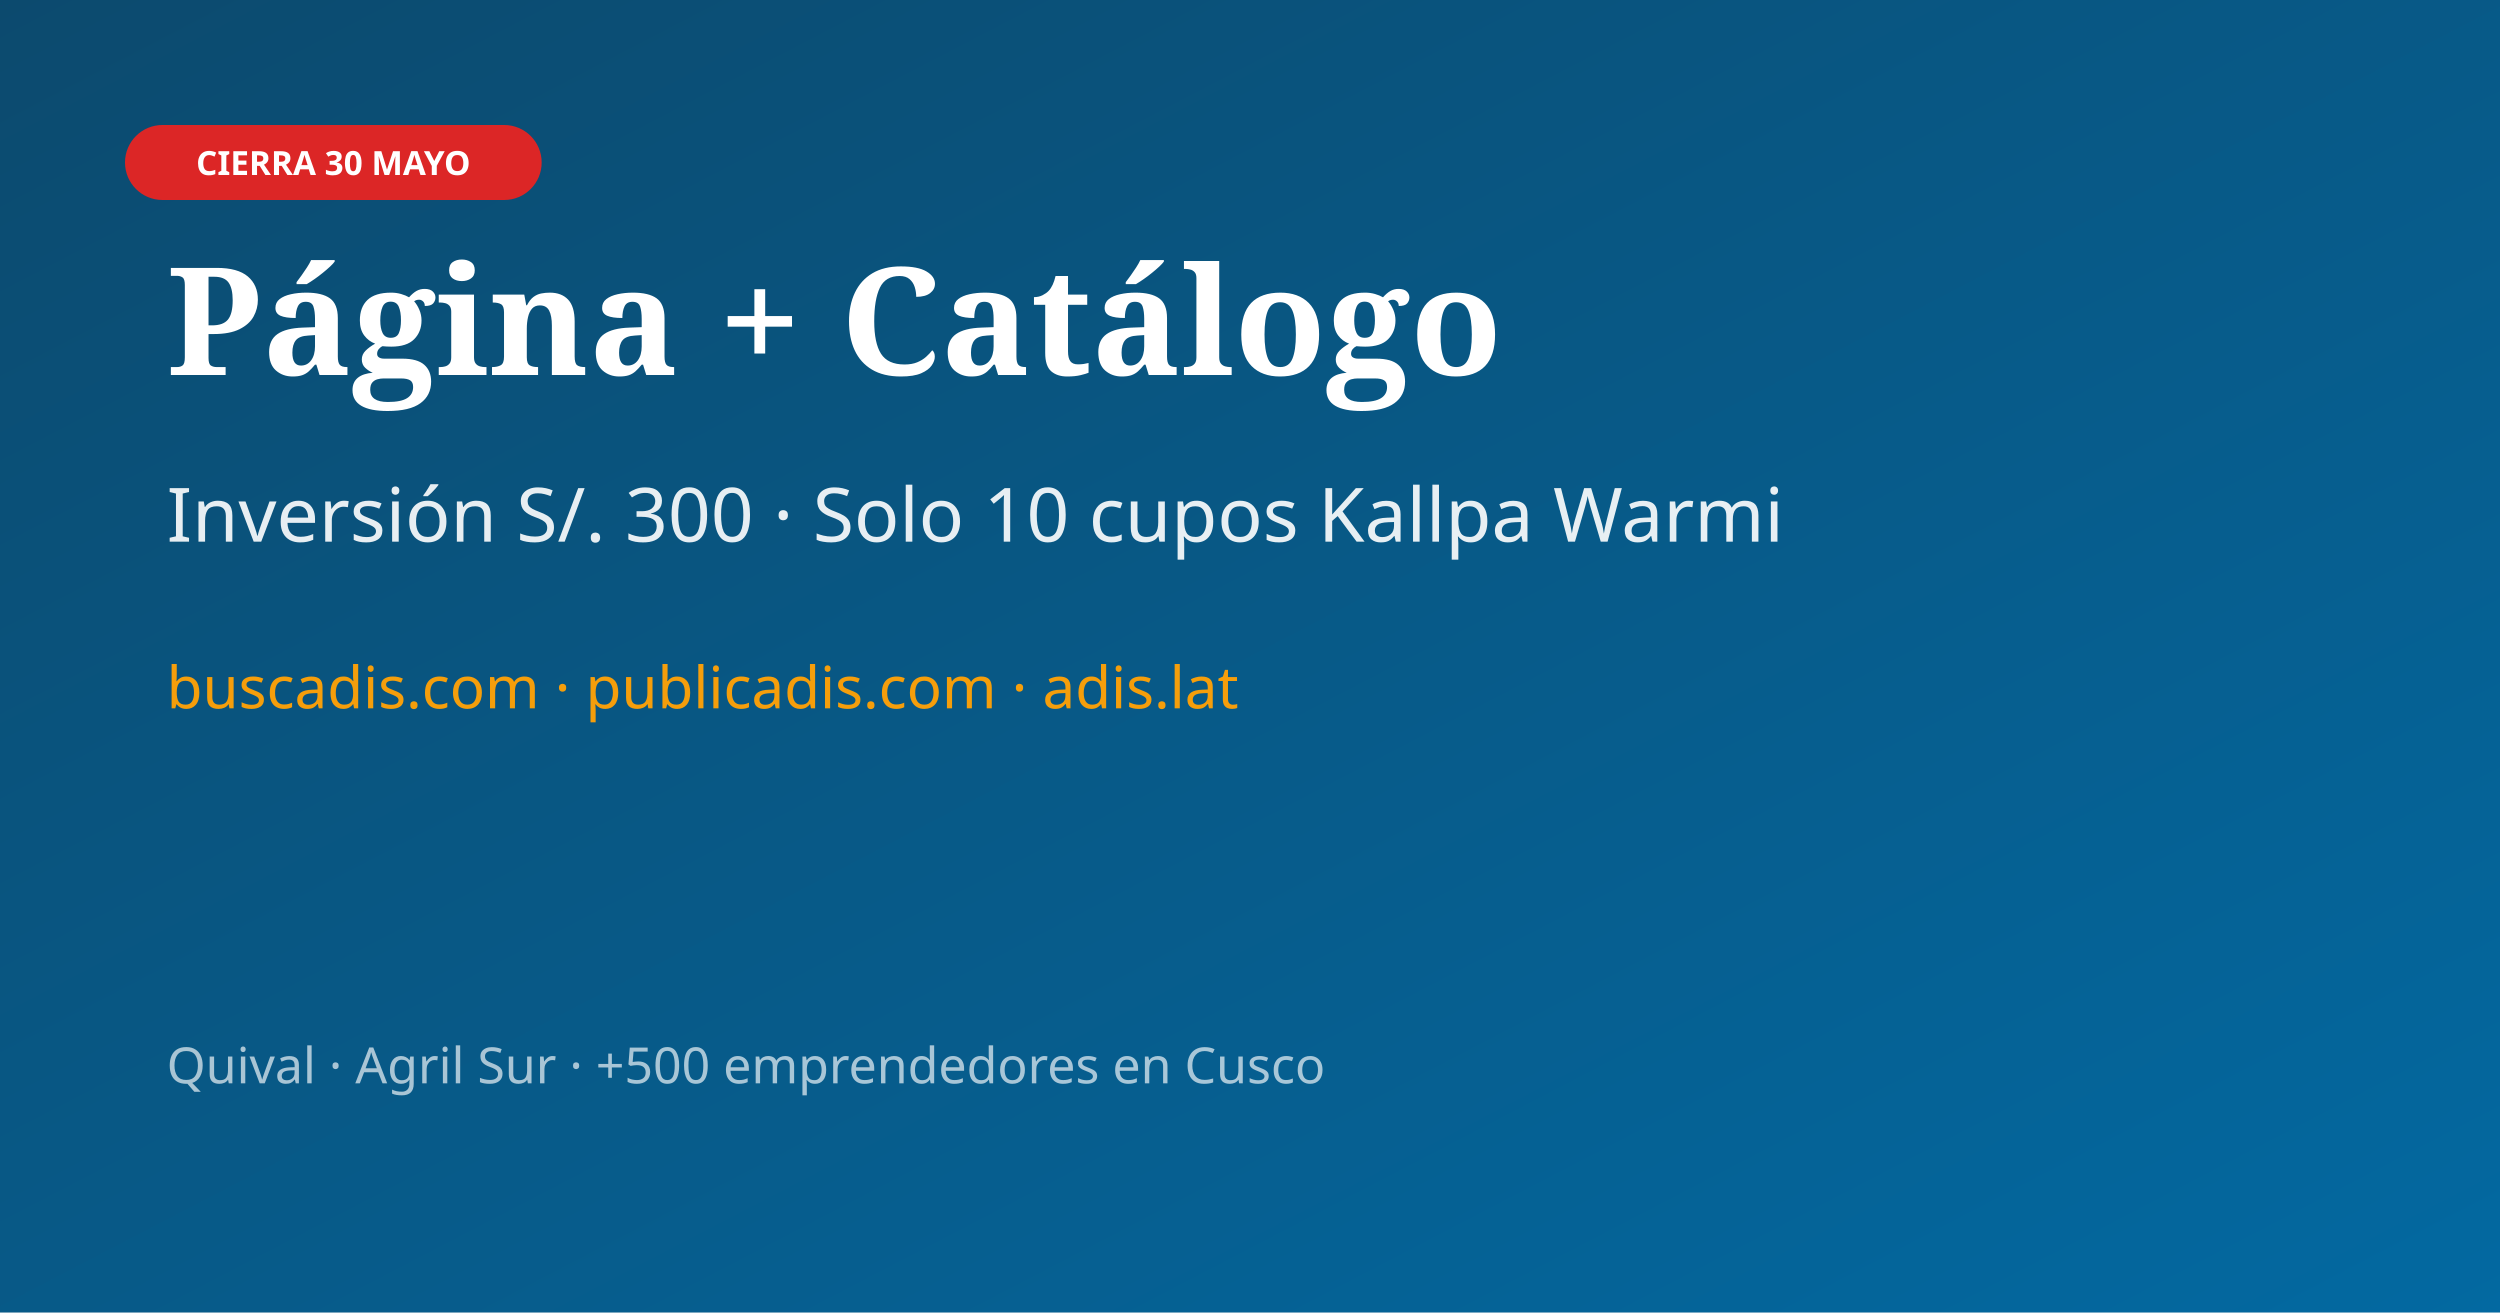
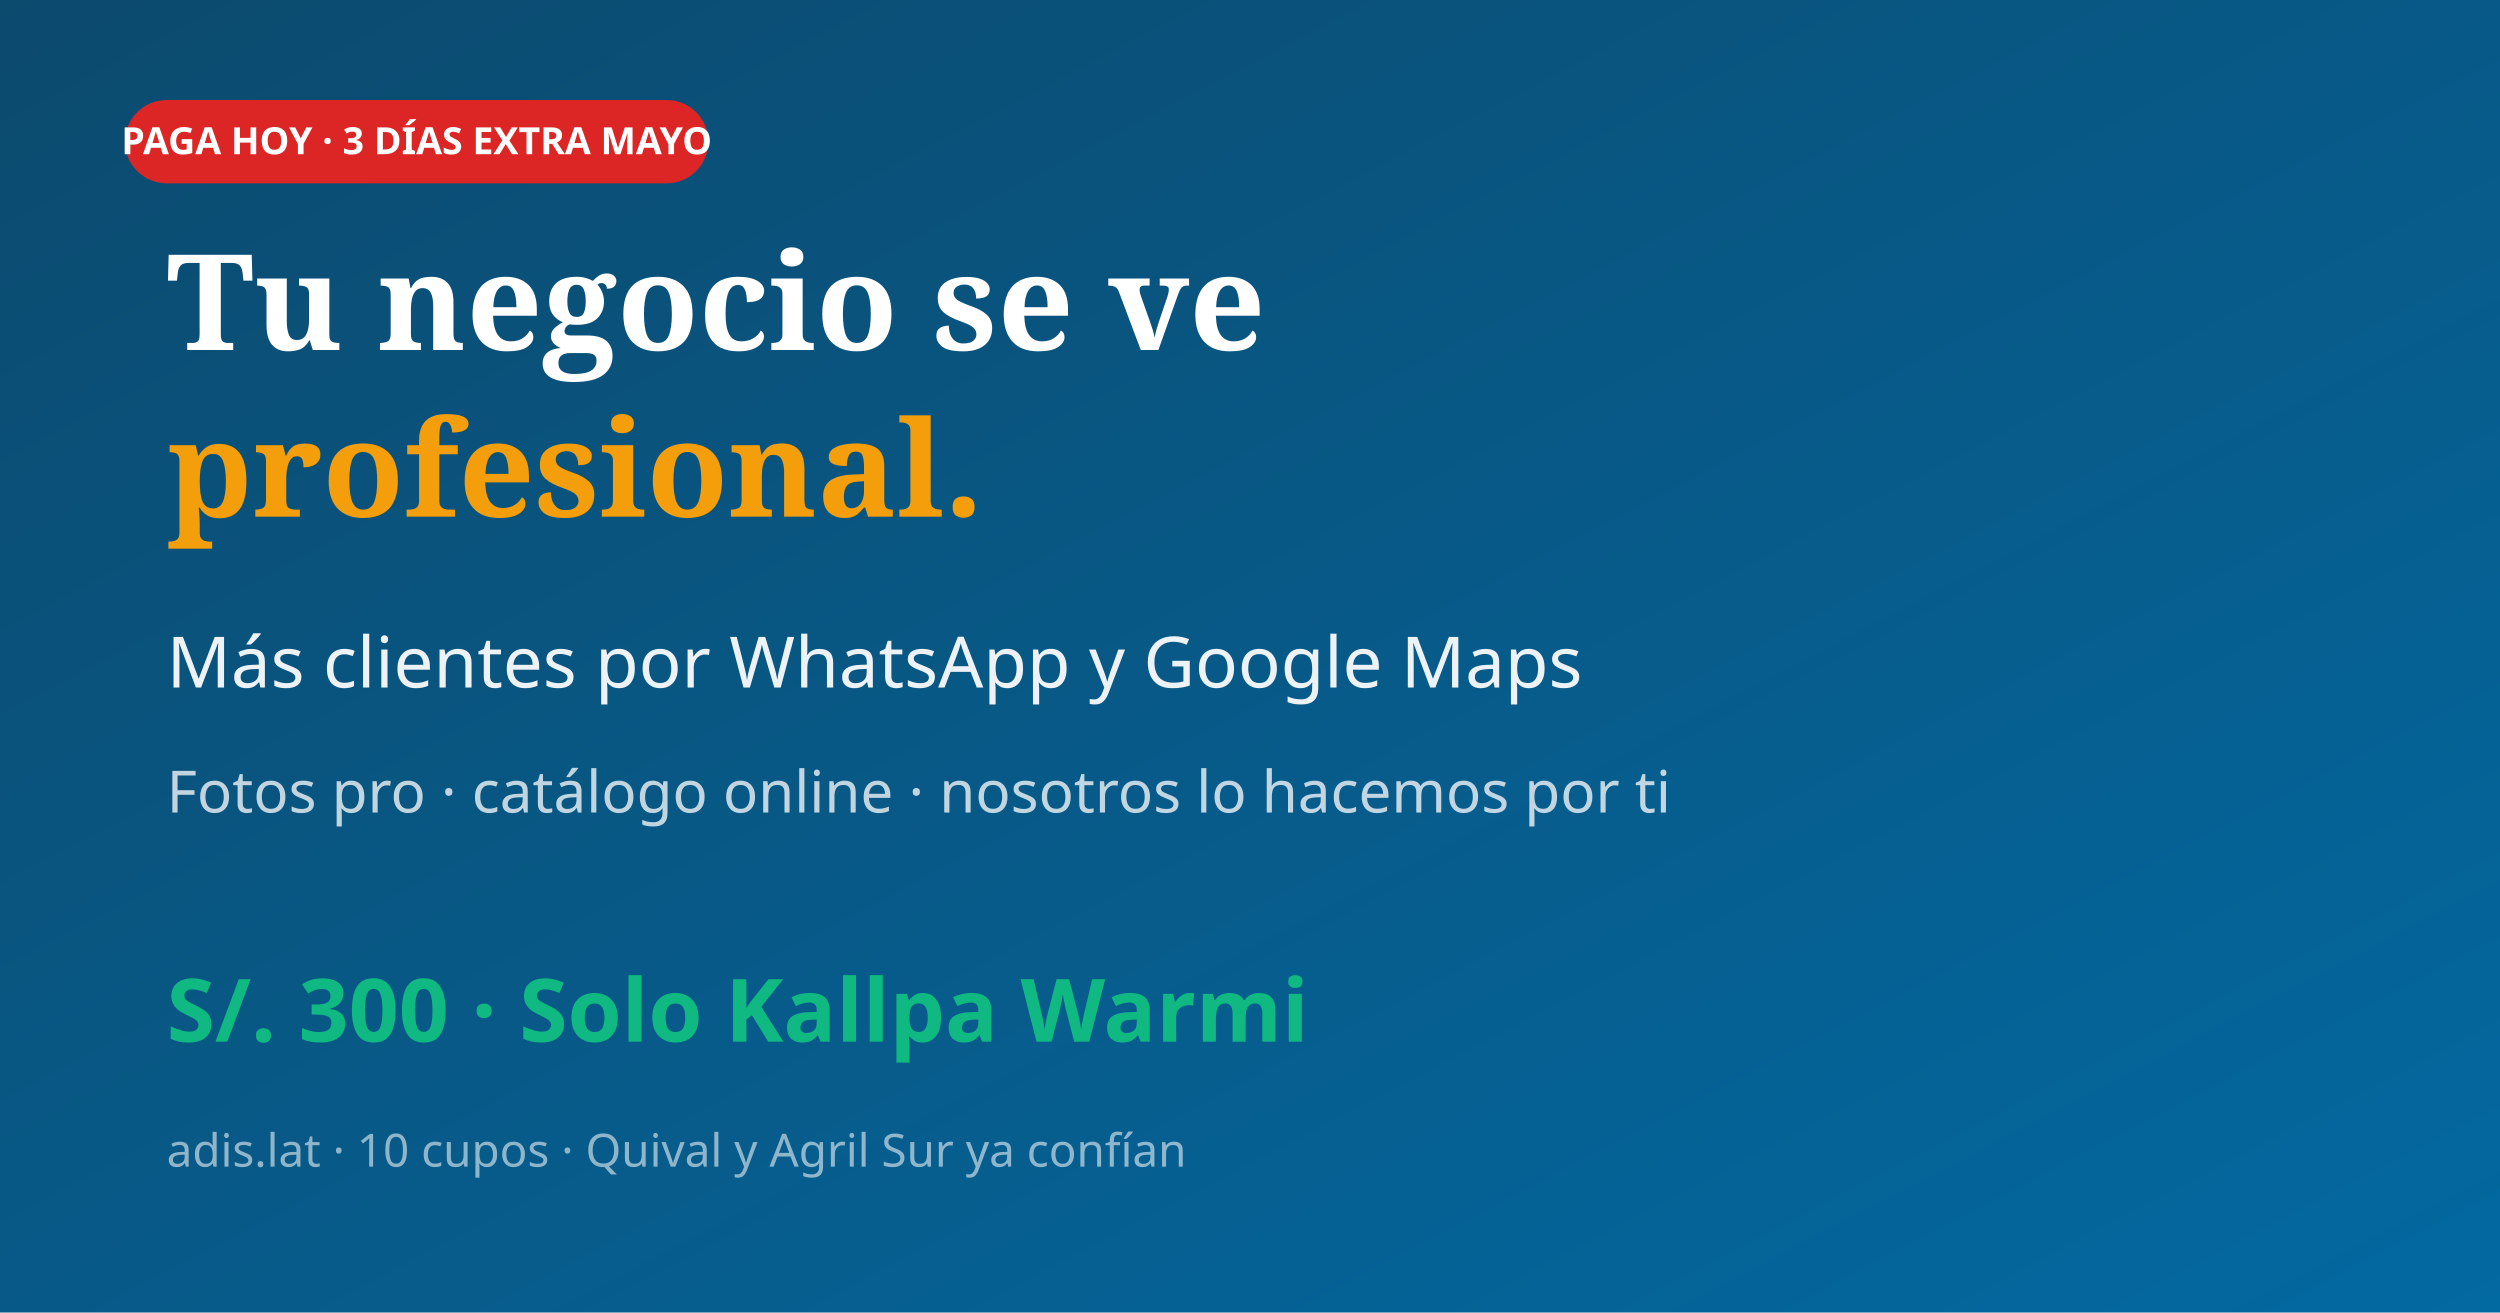
<svg xmlns="http://www.w3.org/2000/svg" width="1200" height="630" viewBox="0 0 1200 630">
  <defs>
    <linearGradient id="bg" x1="0%" y1="0%" x2="100%" y2="100%">
      <stop offset="0%" style="stop-color:#0C4A6E" />
      <stop offset="100%" style="stop-color:#0369A1" />
    </linearGradient>
  </defs>
  <rect width="1200" height="630" fill="url(#bg)" />
-   <rect x="60" y="60" width="200" height="36" rx="18" fill="#DC2626" />
-   <text x="160" y="84" font-family="system-ui,sans-serif" font-size="16" font-weight="700" fill="#fff" text-anchor="middle">CIERRA 30 MAYO</text>
-   <text x="80" y="180" font-family="Georgia,serif" font-size="72" font-weight="bold" fill="#ffffff">Página + Catálogo</text>
-   <text x="80" y="260" font-family="system-ui,sans-serif" font-size="36" fill="rgba(255,255,255,0.9)">Inversión S/. 300 · Solo 10 cupos Kallpa Warmi</text>
-   <text x="80" y="340" font-family="system-ui,sans-serif" font-size="28" fill="#F59E0B">buscadis.com · publicadis.com · adis.lat</text>
-   <text x="80" y="520" font-family="system-ui,sans-serif" font-size="24" fill="rgba(255,255,255,0.65)">Quival · Agril Sur · +500 emprendedores en Cusco</text>
+   <rect x="60" y="48" width="280" height="40" rx="20" fill="#DC2626" />
+   <text x="200" y="74" font-family="system-ui,sans-serif" font-size="18" font-weight="700" fill="#fff" text-anchor="middle">PAGA HOY · 3 DÍAS EXTRA MAYO</text>
+   <text x="80" y="168" font-family="Georgia,serif" font-size="64" font-weight="bold" fill="#ffffff">Tu negocio se ve</text>
+   <text x="80" y="248" font-family="Georgia,serif" font-size="64" font-weight="bold" fill="#F59E0B">profesional.</text>
+   <text x="80" y="330" font-family="system-ui,sans-serif" font-size="34" fill="rgba(255,255,255,0.92)">Más clientes por WhatsApp y Google Maps</text>
+   <text x="80" y="390" font-family="system-ui,sans-serif" font-size="28" fill="rgba(255,255,255,0.75)">Fotos pro · catálogo online · nosotros lo hacemos por ti</text>
+   <text x="80" y="500" font-family="system-ui,sans-serif" font-size="42" font-weight="700" fill="#10B981">S/. 300 · Solo Kallpa Warmi</text>
+   <text x="80" y="560" font-family="system-ui,sans-serif" font-size="22" fill="rgba(255,255,255,0.55)">adis.lat · 10 cupos · Quival y Agril Sur ya confían</text>
</svg>
